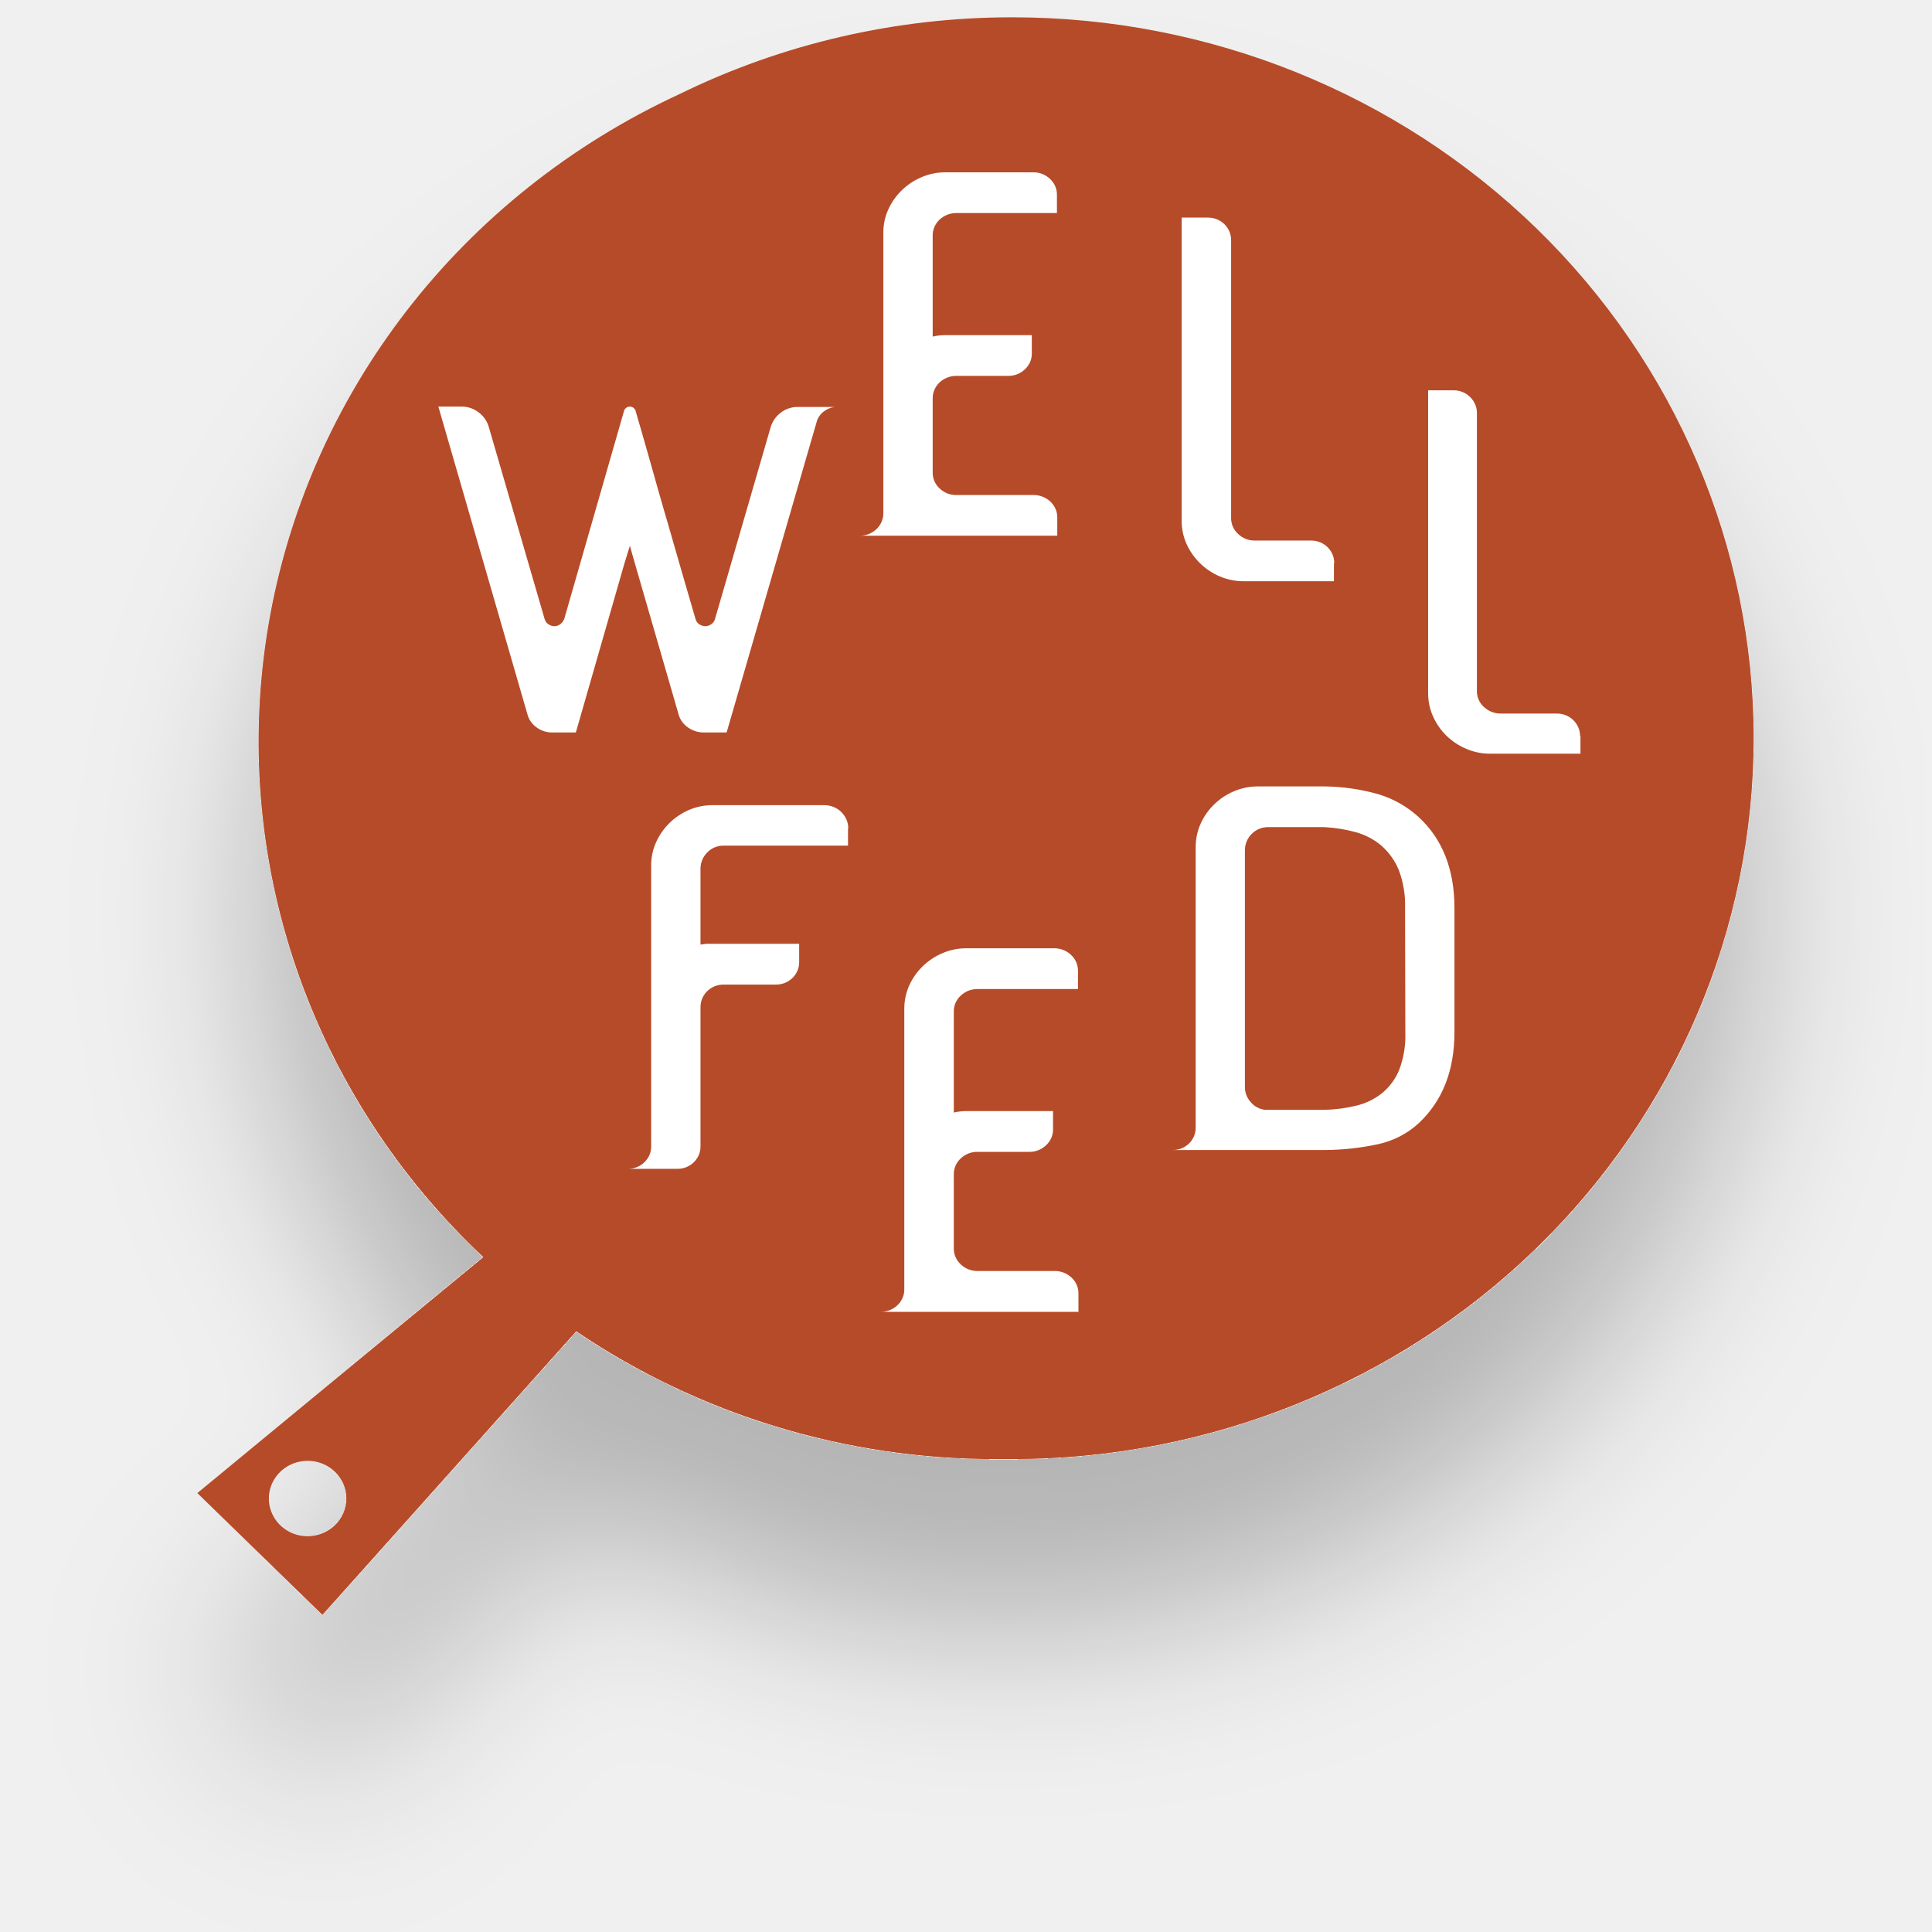
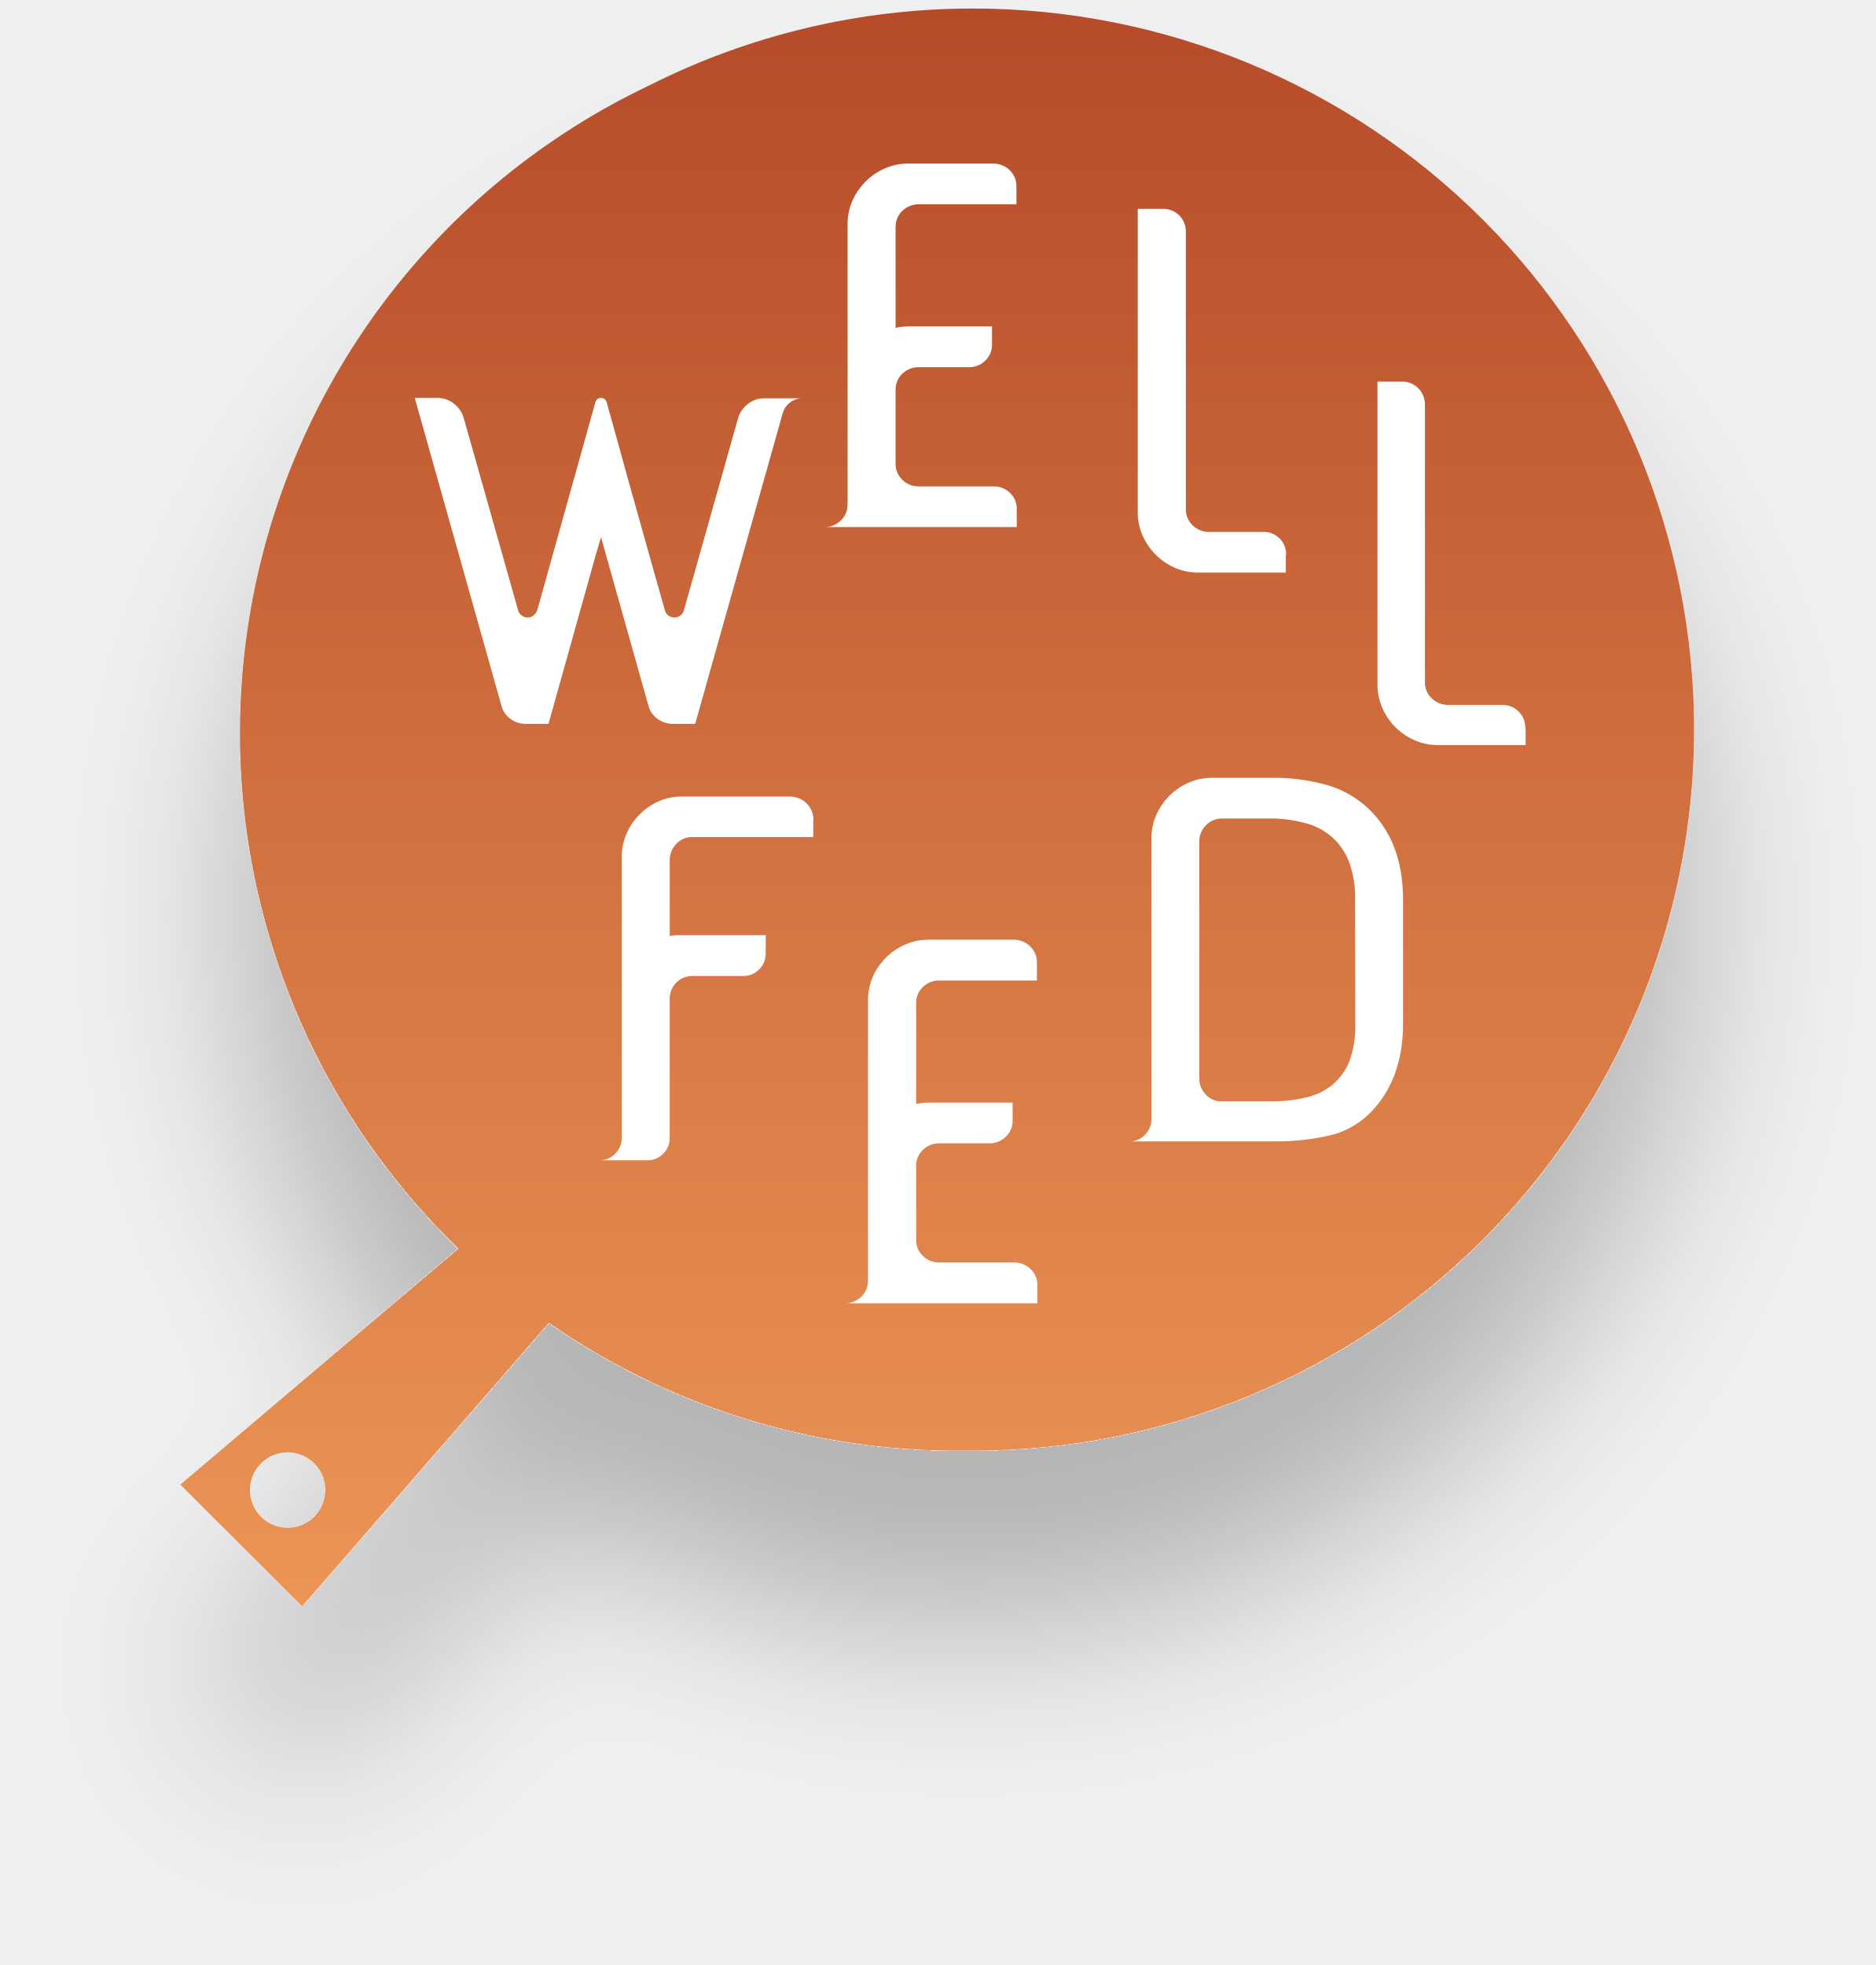
- <svg xmlns="http://www.w3.org/2000/svg" width="45" height="45" viewBox="0 0 45 45" fill="none">
+ <svg xmlns="http://www.w3.org/2000/svg" width="42" height="44" viewBox="0 0 42 44" fill="none">
  <g filter="url(#filter0_d_64_329)">
-     <path d="M23.581 0.403C20.883 0.401 18.223 1.015 15.815 2.197C13.31 3.357 11.132 5.088 9.466 7.245C7.8 9.401 6.696 11.917 6.248 14.579C5.8 17.241 6.022 19.969 6.894 22.529C7.766 25.089 9.263 27.406 11.257 29.281L4.596 34.777L7.51 37.614L13.422 31.009C16.29 32.95 19.702 33.989 23.196 33.986H23.365H23.581C28.16 33.986 32.551 32.217 35.789 29.068C39.027 25.919 40.846 21.648 40.846 17.194C40.846 12.741 39.027 8.47 35.789 5.321C32.551 2.172 28.16 0.403 23.581 0.403ZM7.163 35.781C6.985 35.781 6.811 35.729 6.662 35.632C6.514 35.535 6.399 35.398 6.331 35.238C6.263 35.078 6.245 34.901 6.28 34.731C6.315 34.561 6.402 34.405 6.528 34.282C6.654 34.16 6.815 34.076 6.99 34.043C7.165 34.009 7.346 34.026 7.511 34.093C7.676 34.159 7.816 34.272 7.915 34.416C8.015 34.56 8.067 34.73 8.067 34.903C8.067 35.136 7.971 35.359 7.802 35.524C7.632 35.688 7.403 35.781 7.163 35.781Z" fill="#B64B29" />
-     <path d="M10.21 9.47H10.75C10.893 9.47 11.033 9.516 11.145 9.602C11.261 9.688 11.346 9.808 11.385 9.945L12.684 14.414C12.697 14.465 12.729 14.51 12.774 14.54C12.814 14.569 12.863 14.584 12.913 14.585C12.962 14.585 13.009 14.569 13.048 14.54C13.092 14.508 13.124 14.464 13.143 14.414L14.535 9.571C14.543 9.542 14.561 9.517 14.585 9.499C14.609 9.48 14.639 9.471 14.67 9.471C14.701 9.471 14.731 9.48 14.755 9.499C14.779 9.517 14.797 9.542 14.805 9.571C14.832 9.672 14.875 9.817 14.931 10.007C14.986 10.196 15.048 10.413 15.117 10.658C15.185 10.904 15.261 11.168 15.341 11.451C15.421 11.734 15.503 12.014 15.584 12.29C15.771 12.944 15.976 13.652 16.199 14.414C16.21 14.465 16.242 14.51 16.286 14.54C16.328 14.569 16.377 14.584 16.427 14.585C16.477 14.584 16.526 14.569 16.566 14.54C16.611 14.511 16.643 14.465 16.655 14.414L17.955 9.934C17.996 9.806 18.077 9.693 18.187 9.611C18.3 9.523 18.442 9.476 18.586 9.479H19.439C19.343 9.492 19.253 9.531 19.179 9.591C19.103 9.65 19.048 9.731 19.023 9.822L16.945 16.99L16.923 17.061H16.394C16.26 17.061 16.13 17.02 16.023 16.943C15.915 16.869 15.838 16.761 15.805 16.637L14.786 13.117L14.671 12.713L14.546 13.117L13.433 16.99L13.412 17.061H12.87C12.736 17.063 12.606 17.021 12.499 16.943C12.393 16.869 12.317 16.76 12.285 16.637L10.21 9.47Z" fill="white" />
-     <path d="M21.724 9.272V11C21.722 11.07 21.736 11.14 21.764 11.205C21.791 11.27 21.833 11.329 21.885 11.377C21.937 11.427 21.999 11.466 22.067 11.493C22.135 11.519 22.208 11.532 22.281 11.53H24.069C24.216 11.528 24.358 11.583 24.464 11.682C24.517 11.731 24.558 11.79 24.586 11.855C24.614 11.92 24.628 11.991 24.626 12.061V12.478H20.016C20.163 12.481 20.305 12.426 20.411 12.327C20.464 12.278 20.506 12.219 20.534 12.154C20.562 12.088 20.576 12.018 20.575 11.947V5.42C20.573 5.234 20.613 5.049 20.69 4.879C20.842 4.543 21.117 4.275 21.462 4.128C21.637 4.052 21.827 4.013 22.019 4.014H24.061C24.134 4.012 24.207 4.025 24.275 4.051C24.343 4.078 24.405 4.117 24.457 4.167C24.509 4.216 24.551 4.274 24.579 4.339C24.606 4.404 24.62 4.474 24.618 4.545V4.962H22.281C22.133 4.96 21.991 5.015 21.885 5.115C21.833 5.164 21.791 5.222 21.764 5.287C21.736 5.352 21.722 5.422 21.724 5.493V7.84C21.822 7.817 21.923 7.805 22.025 7.806H24.033V8.224C24.035 8.295 24.022 8.365 23.994 8.43C23.966 8.495 23.924 8.553 23.872 8.602C23.82 8.652 23.758 8.691 23.69 8.718C23.622 8.744 23.55 8.757 23.477 8.755H22.281C22.134 8.753 21.991 8.808 21.885 8.907C21.835 8.954 21.794 9.011 21.767 9.073C21.739 9.136 21.724 9.203 21.724 9.272Z" fill="white" />
-     <path d="M31.07 13.121V13.538H28.968C28.776 13.539 28.587 13.5 28.411 13.426C28.24 13.353 28.085 13.249 27.953 13.121C27.821 12.992 27.715 12.841 27.639 12.675C27.562 12.504 27.523 12.32 27.524 12.133V5.068H28.118C28.191 5.066 28.264 5.077 28.332 5.103C28.4 5.129 28.462 5.167 28.514 5.217C28.566 5.267 28.607 5.326 28.635 5.392C28.663 5.458 28.676 5.528 28.675 5.599V12.059C28.673 12.13 28.687 12.2 28.715 12.265C28.743 12.33 28.785 12.389 28.838 12.437C28.89 12.487 28.951 12.526 29.019 12.553C29.086 12.579 29.159 12.592 29.232 12.59H30.531C30.603 12.589 30.675 12.602 30.742 12.628C30.808 12.654 30.869 12.694 30.92 12.743C30.971 12.793 31.011 12.852 31.038 12.916C31.065 12.982 31.078 13.051 31.077 13.121H31.07Z" fill="white" />
-     <path d="M36.812 17.144V17.555H34.71C34.518 17.556 34.329 17.518 34.153 17.442C33.807 17.296 33.531 17.029 33.381 16.692C33.303 16.522 33.264 16.337 33.264 16.151V9.091H33.867C33.938 9.092 34.008 9.106 34.072 9.134C34.137 9.161 34.196 9.2 34.244 9.25C34.295 9.3 34.335 9.359 34.362 9.424C34.389 9.489 34.402 9.559 34.4 9.629V16.089C34.398 16.16 34.412 16.23 34.44 16.295C34.468 16.36 34.51 16.419 34.564 16.467C34.669 16.566 34.81 16.622 34.957 16.62H36.257C36.329 16.619 36.4 16.632 36.467 16.658C36.534 16.684 36.595 16.724 36.645 16.773C36.696 16.823 36.737 16.882 36.764 16.947C36.791 17.012 36.804 17.081 36.803 17.151L36.812 17.144Z" fill="white" />
-     <path d="M19.752 19.291V19.697H16.862C16.789 19.695 16.717 19.708 16.651 19.735C16.584 19.762 16.523 19.803 16.474 19.854C16.371 19.957 16.314 20.095 16.316 20.239V22.001L16.455 21.983C16.502 21.983 16.552 21.983 16.605 21.983H18.614V22.402C18.616 22.472 18.602 22.541 18.575 22.606C18.548 22.671 18.508 22.73 18.457 22.78C18.406 22.829 18.346 22.868 18.279 22.895C18.212 22.921 18.14 22.934 18.069 22.933H16.862C16.79 22.931 16.718 22.944 16.651 22.97C16.585 22.997 16.524 23.036 16.473 23.085C16.422 23.135 16.382 23.194 16.355 23.259C16.328 23.324 16.315 23.393 16.316 23.463V26.694C16.318 26.763 16.305 26.833 16.278 26.898C16.251 26.963 16.211 27.022 16.16 27.071C16.11 27.121 16.05 27.16 15.984 27.186C15.918 27.213 15.847 27.226 15.776 27.224H14.621C14.693 27.226 14.764 27.213 14.831 27.186C14.898 27.16 14.958 27.121 15.009 27.071C15.061 27.022 15.101 26.963 15.129 26.898C15.156 26.833 15.169 26.764 15.167 26.694V20.159C15.165 19.973 15.205 19.788 15.282 19.617C15.431 19.283 15.703 19.015 16.045 18.866C16.22 18.791 16.41 18.753 16.602 18.754H19.201C19.349 18.754 19.49 18.811 19.595 18.913C19.699 19.015 19.758 19.152 19.758 19.296L19.752 19.291Z" fill="white" />
-     <path d="M22.216 27.345V29.073C22.214 29.144 22.228 29.214 22.256 29.279C22.284 29.344 22.326 29.402 22.379 29.451C22.431 29.501 22.492 29.54 22.56 29.566C22.628 29.593 22.7 29.606 22.773 29.604H24.561C24.708 29.602 24.85 29.656 24.956 29.756C25.009 29.804 25.051 29.863 25.079 29.928C25.107 29.994 25.121 30.064 25.119 30.135V30.555H20.506C20.579 30.557 20.651 30.544 20.718 30.518C20.786 30.492 20.848 30.453 20.9 30.404C20.954 30.354 20.997 30.294 21.025 30.226C21.053 30.159 21.066 30.087 21.063 30.014V23.494C21.062 23.308 21.102 23.123 21.178 22.952C21.33 22.617 21.605 22.349 21.95 22.201C22.126 22.126 22.316 22.087 22.507 22.087H24.549C24.623 22.086 24.695 22.099 24.763 22.125C24.831 22.151 24.893 22.191 24.945 22.241C24.998 22.289 25.04 22.348 25.068 22.413C25.096 22.478 25.11 22.548 25.108 22.618V23.037H22.773C22.7 23.036 22.628 23.048 22.56 23.074C22.493 23.101 22.431 23.139 22.379 23.189C22.326 23.237 22.284 23.295 22.256 23.36C22.228 23.425 22.214 23.496 22.216 23.566V25.913C22.315 25.89 22.416 25.879 22.518 25.879H24.527V26.298C24.529 26.369 24.515 26.439 24.487 26.504C24.459 26.569 24.417 26.627 24.364 26.675C24.312 26.726 24.25 26.765 24.182 26.791C24.114 26.818 24.041 26.831 23.968 26.829H22.773C22.7 26.827 22.628 26.84 22.56 26.866C22.493 26.892 22.431 26.931 22.379 26.98C22.328 27.027 22.287 27.084 22.259 27.147C22.231 27.209 22.216 27.277 22.216 27.345Z" fill="white" />
-     <path d="M33.041 19.029C33.598 19.542 33.877 20.25 33.877 21.152V24.041C33.877 24.937 33.598 25.645 33.041 26.165C32.778 26.406 32.453 26.573 32.1 26.65C31.692 26.738 31.276 26.784 30.858 26.786H27.305C27.377 26.787 27.449 26.775 27.516 26.749C27.583 26.723 27.643 26.684 27.695 26.634C27.746 26.584 27.786 26.525 27.812 26.46C27.839 26.395 27.852 26.325 27.85 26.255V19.722C27.85 19.536 27.89 19.351 27.967 19.181C28.043 19.014 28.149 18.863 28.281 18.735C28.413 18.606 28.569 18.503 28.74 18.431C28.915 18.356 29.105 18.317 29.297 18.317H30.864C31.283 18.324 31.699 18.384 32.102 18.498C32.452 18.603 32.774 18.785 33.041 19.029ZM32.727 21.152C32.737 20.852 32.688 20.553 32.583 20.271C32.495 20.053 32.357 19.858 32.18 19.701C32.008 19.554 31.805 19.446 31.586 19.385C31.343 19.318 31.094 19.278 30.843 19.265H29.544C29.471 19.264 29.399 19.277 29.331 19.305C29.264 19.332 29.204 19.373 29.154 19.424C29.051 19.527 28.994 19.665 28.996 19.809V25.309C28.993 25.441 29.041 25.57 29.131 25.67C29.213 25.769 29.332 25.834 29.462 25.85H30.849C31.099 25.845 31.348 25.812 31.591 25.753C31.809 25.701 32.012 25.603 32.185 25.466C32.364 25.32 32.502 25.134 32.588 24.924C32.694 24.646 32.743 24.35 32.733 24.054L32.727 21.152Z" fill="white" />
+     <path d="M21.792 0.191C19.269 0.189 16.782 0.78 14.53 1.917C12.188 3.031 10.151 4.697 8.593 6.77C7.035 8.843 6.002 11.263 5.584 13.822C5.165 16.382 5.372 19.005 6.188 21.466C7.003 23.928 8.403 26.156 10.267 27.959L4.038 33.243L6.764 35.971L12.292 29.62C14.974 31.486 18.164 32.486 21.432 32.483H21.59H21.792C26.074 32.483 30.181 30.782 33.209 27.754C36.236 24.726 37.938 20.619 37.938 16.337C37.938 12.055 36.236 7.948 33.209 4.92C30.181 1.892 26.074 0.191 21.792 0.191ZM6.439 34.209C6.273 34.208 6.11 34.158 5.971 34.066C5.832 33.973 5.725 33.841 5.661 33.687C5.597 33.532 5.581 33.363 5.614 33.199C5.646 33.036 5.727 32.885 5.845 32.768C5.963 32.65 6.113 32.57 6.277 32.537C6.441 32.505 6.61 32.522 6.764 32.586C6.918 32.649 7.05 32.758 7.143 32.896C7.235 33.035 7.285 33.198 7.285 33.365C7.284 33.589 7.195 33.803 7.037 33.962C6.878 34.12 6.663 34.209 6.439 34.209Z" fill="url(#paint0_linear_64_329)" />
+     <path d="M9.288 8.91H9.793C9.927 8.909 10.058 8.954 10.163 9.037C10.272 9.119 10.35 9.235 10.387 9.367L11.602 13.664C11.615 13.713 11.644 13.756 11.686 13.785C11.724 13.812 11.769 13.827 11.816 13.828C11.862 13.828 11.906 13.813 11.943 13.785C11.983 13.754 12.014 13.712 12.031 13.664L13.333 9.007C13.341 8.979 13.357 8.955 13.38 8.937C13.403 8.92 13.431 8.91 13.459 8.91C13.488 8.91 13.516 8.92 13.539 8.937C13.561 8.955 13.578 8.979 13.585 9.007C13.611 9.104 13.651 9.243 13.703 9.426C13.755 9.608 13.812 9.816 13.877 10.052C13.941 10.289 14.012 10.542 14.087 10.815C14.162 11.087 14.238 11.356 14.314 11.622C14.489 12.25 14.681 12.931 14.889 13.664C14.9 13.713 14.929 13.756 14.97 13.785C15.009 13.812 15.055 13.827 15.102 13.828C15.149 13.827 15.195 13.812 15.233 13.785C15.275 13.757 15.305 13.713 15.316 13.664L16.531 9.356C16.569 9.232 16.645 9.124 16.748 9.045C16.854 8.961 16.986 8.916 17.122 8.919H17.918C17.829 8.931 17.744 8.968 17.675 9.026C17.605 9.083 17.554 9.161 17.529 9.249L15.587 16.141L15.566 16.209H15.071C14.946 16.209 14.825 16.169 14.724 16.096C14.623 16.024 14.552 15.92 14.521 15.801L13.568 12.417L13.46 12.028L13.344 12.417L12.302 16.141L12.283 16.209H11.776C11.651 16.21 11.529 16.171 11.429 16.096C11.33 16.024 11.259 15.919 11.229 15.801L9.288 8.91Z" fill="white" />
+     <path d="M20.056 8.719V10.38C20.054 10.448 20.067 10.515 20.093 10.578C20.119 10.64 20.157 10.697 20.207 10.743C20.255 10.791 20.313 10.829 20.377 10.855C20.44 10.88 20.508 10.892 20.576 10.891H22.248C22.386 10.889 22.519 10.941 22.618 11.037C22.667 11.084 22.706 11.14 22.732 11.203C22.758 11.266 22.771 11.333 22.769 11.401V11.802H18.458C18.596 11.805 18.729 11.752 18.828 11.656C18.878 11.61 18.917 11.553 18.943 11.49C18.969 11.428 18.982 11.36 18.981 11.292V5.016C18.98 4.837 19.016 4.659 19.089 4.495C19.231 4.173 19.488 3.915 19.811 3.773C19.975 3.7 20.152 3.663 20.332 3.663H22.241C22.31 3.662 22.378 3.674 22.441 3.7C22.505 3.725 22.563 3.763 22.611 3.811C22.66 3.858 22.699 3.914 22.725 3.976C22.751 4.039 22.764 4.106 22.762 4.174V4.575H20.576C20.439 4.573 20.305 4.626 20.207 4.722C20.157 4.769 20.119 4.825 20.093 4.888C20.067 4.95 20.054 5.018 20.056 5.085V7.342C20.148 7.32 20.242 7.309 20.337 7.309H22.215V7.712C22.217 7.78 22.204 7.847 22.178 7.91C22.152 7.972 22.113 8.028 22.064 8.075C22.016 8.123 21.958 8.161 21.894 8.186C21.831 8.212 21.763 8.224 21.695 8.222H20.576C20.439 8.22 20.306 8.273 20.207 8.368C20.159 8.414 20.121 8.468 20.095 8.528C20.069 8.589 20.056 8.653 20.056 8.719Z" fill="white" />
+     <path d="M28.795 12.42V12.821H26.83C26.651 12.822 26.473 12.785 26.309 12.714C26.149 12.643 26.004 12.544 25.88 12.42C25.757 12.296 25.658 12.151 25.587 11.992C25.515 11.828 25.478 11.65 25.479 11.471V4.677H26.035C26.103 4.675 26.171 4.686 26.235 4.711C26.298 4.735 26.356 4.773 26.405 4.82C26.454 4.868 26.492 4.925 26.518 4.989C26.544 5.052 26.557 5.12 26.556 5.188V11.4C26.554 11.467 26.567 11.535 26.593 11.597C26.619 11.66 26.659 11.716 26.708 11.762C26.757 11.811 26.814 11.848 26.877 11.874C26.941 11.899 27.008 11.912 27.076 11.91H28.292C28.359 11.909 28.426 11.921 28.488 11.946C28.551 11.972 28.608 12.009 28.655 12.057C28.703 12.104 28.74 12.161 28.766 12.224C28.791 12.286 28.803 12.353 28.802 12.42H28.795Z" fill="white" />
+     <path d="M34.165 16.288V16.684H32.2C32.02 16.685 31.843 16.648 31.679 16.575C31.355 16.435 31.097 16.177 30.957 15.854C30.884 15.69 30.847 15.513 30.847 15.334V8.545H31.412C31.477 8.546 31.543 8.56 31.603 8.586C31.664 8.612 31.718 8.65 31.764 8.698C31.812 8.746 31.849 8.803 31.874 8.866C31.899 8.928 31.911 8.995 31.91 9.063V15.274C31.908 15.342 31.921 15.41 31.947 15.472C31.974 15.535 32.013 15.591 32.062 15.637C32.161 15.733 32.293 15.786 32.431 15.785H33.646C33.713 15.784 33.78 15.796 33.843 15.821C33.905 15.847 33.962 15.884 34.009 15.932C34.057 15.979 34.095 16.036 34.12 16.099C34.145 16.161 34.157 16.228 34.156 16.295L34.165 16.288Z" fill="white" />
+     <path d="M18.212 18.353V18.743H15.509C15.441 18.742 15.374 18.754 15.311 18.78C15.249 18.806 15.192 18.845 15.146 18.894C15.05 18.993 14.997 19.126 14.998 19.264V20.959L15.129 20.941C15.172 20.941 15.219 20.941 15.269 20.941H17.148V21.344C17.149 21.411 17.136 21.478 17.111 21.541C17.086 21.603 17.048 21.66 17.001 21.707C16.953 21.755 16.896 21.793 16.834 21.818C16.771 21.843 16.705 21.856 16.637 21.854H15.509C15.441 21.853 15.374 21.866 15.312 21.891C15.25 21.916 15.193 21.954 15.145 22.001C15.098 22.049 15.06 22.106 15.035 22.168C15.01 22.231 14.997 22.297 14.998 22.365V25.471C15 25.538 14.988 25.605 14.963 25.667C14.938 25.73 14.9 25.786 14.852 25.834C14.806 25.881 14.75 25.919 14.688 25.945C14.626 25.97 14.56 25.983 14.493 25.981H13.413C13.481 25.983 13.547 25.97 13.61 25.945C13.672 25.919 13.729 25.882 13.776 25.834C13.825 25.787 13.863 25.73 13.888 25.668C13.913 25.605 13.925 25.538 13.924 25.471V19.188C13.922 19.009 13.959 18.831 14.031 18.667C14.171 18.345 14.425 18.088 14.745 17.945C14.909 17.872 15.086 17.835 15.266 17.837H17.696C17.834 17.837 17.967 17.892 18.064 17.99C18.162 18.087 18.217 18.22 18.217 18.358L18.212 18.353Z" fill="white" />
+     <path d="M20.516 26.098V27.759C20.514 27.827 20.527 27.894 20.553 27.957C20.579 28.019 20.619 28.076 20.668 28.122C20.717 28.17 20.774 28.208 20.837 28.233C20.901 28.259 20.968 28.271 21.037 28.269H22.708C22.846 28.267 22.979 28.32 23.078 28.415C23.128 28.462 23.167 28.519 23.193 28.581C23.219 28.644 23.232 28.712 23.231 28.78V29.184H18.917C18.985 29.186 19.052 29.174 19.115 29.148C19.179 29.123 19.236 29.086 19.285 29.038C19.336 28.991 19.376 28.932 19.402 28.868C19.429 28.803 19.441 28.733 19.438 28.663V22.394C19.437 22.215 19.474 22.038 19.545 21.873C19.687 21.551 19.945 21.293 20.267 21.151C20.431 21.079 20.609 21.041 20.788 21.042H22.698C22.766 21.04 22.834 21.052 22.898 21.078C22.962 21.103 23.019 21.141 23.068 21.189C23.117 21.236 23.156 21.292 23.183 21.355C23.209 21.417 23.222 21.485 23.221 21.552V21.955H21.037C20.968 21.954 20.901 21.966 20.838 21.991C20.774 22.016 20.717 22.053 20.668 22.101C20.619 22.147 20.579 22.203 20.553 22.266C20.527 22.328 20.514 22.396 20.516 22.464V24.721C20.608 24.699 20.703 24.688 20.799 24.688H22.677V25.09C22.679 25.158 22.666 25.226 22.64 25.288C22.613 25.351 22.574 25.407 22.524 25.453C22.476 25.502 22.418 25.54 22.355 25.565C22.291 25.59 22.223 25.603 22.154 25.601H21.037C20.968 25.599 20.901 25.612 20.838 25.637C20.774 25.662 20.717 25.699 20.668 25.747C20.621 25.792 20.582 25.846 20.556 25.907C20.53 25.967 20.516 26.032 20.516 26.098Z" fill="white" />
+     <path d="M30.639 18.101C31.16 18.594 31.42 19.274 31.42 20.143V22.92C31.42 23.782 31.16 24.462 30.639 24.962C30.393 25.194 30.089 25.355 29.759 25.429C29.377 25.514 28.988 25.557 28.597 25.559H25.274C25.342 25.561 25.409 25.549 25.472 25.524C25.534 25.499 25.591 25.461 25.639 25.413C25.687 25.366 25.724 25.309 25.749 25.246C25.774 25.183 25.787 25.116 25.785 25.049V18.768C25.784 18.588 25.822 18.411 25.894 18.247C25.965 18.087 26.064 17.941 26.188 17.818C26.311 17.695 26.456 17.596 26.616 17.526C26.78 17.454 26.958 17.416 27.137 17.417H28.602C28.995 17.423 29.384 17.481 29.761 17.59C30.088 17.692 30.389 17.866 30.639 18.101ZM30.346 20.143C30.354 19.854 30.308 19.567 30.21 19.295C30.128 19.086 29.999 18.898 29.833 18.747C29.673 18.606 29.483 18.502 29.278 18.443C29.051 18.379 28.818 18.341 28.583 18.328H27.368C27.3 18.327 27.233 18.34 27.17 18.366C27.107 18.393 27.05 18.432 27.004 18.481C26.907 18.58 26.854 18.713 26.856 18.851V24.139C26.853 24.267 26.898 24.391 26.983 24.486C27.059 24.582 27.17 24.644 27.292 24.66H28.589C28.823 24.655 29.056 24.623 29.283 24.566C29.486 24.516 29.676 24.422 29.839 24.29C30.005 24.15 30.135 23.971 30.215 23.769C30.314 23.502 30.36 23.218 30.351 22.933L30.346 20.143Z" fill="white" />
  </g>
  <defs>
-     <filter id="filter0_d_64_329" x="0.596" y="0.403" width="44.25" height="45.211" filterUnits="userSpaceOnUse" color-interpolation-filters="sRGB">
+     <filter id="filter0_d_64_329" x="0.038" y="0.191" width="41.899" height="43.779" filterUnits="userSpaceOnUse" color-interpolation-filters="sRGB">
      <feFlood flood-opacity="0" result="BackgroundImageFix" />
      <feColorMatrix in="SourceAlpha" type="matrix" values="0 0 0 0 0 0 0 0 0 0 0 0 0 0 0 0 0 0 127 0" result="hardAlpha" />
      <feOffset dy="4" />
      <feGaussianBlur stdDeviation="2" />
      <feComposite in2="hardAlpha" operator="out" />
      <feColorMatrix type="matrix" values="0 0 0 0 0 0 0 0 0 0 0 0 0 0 0 0 0 0 0.25 0" />
      <feBlend mode="normal" in2="BackgroundImageFix" result="effect1_dropShadow_64_329" />
      <feBlend mode="normal" in="SourceGraphic" in2="effect1_dropShadow_64_329" result="shape" />
    </filter>
+     <linearGradient id="paint0_linear_64_329" x1="20.988" y1="0.191" x2="20.988" y2="35.971" gradientUnits="userSpaceOnUse">
+       <stop stop-color="#B64B29" />
+       <stop offset="1" stop-color="#EC9556" />
+     </linearGradient>
  </defs>
</svg>
